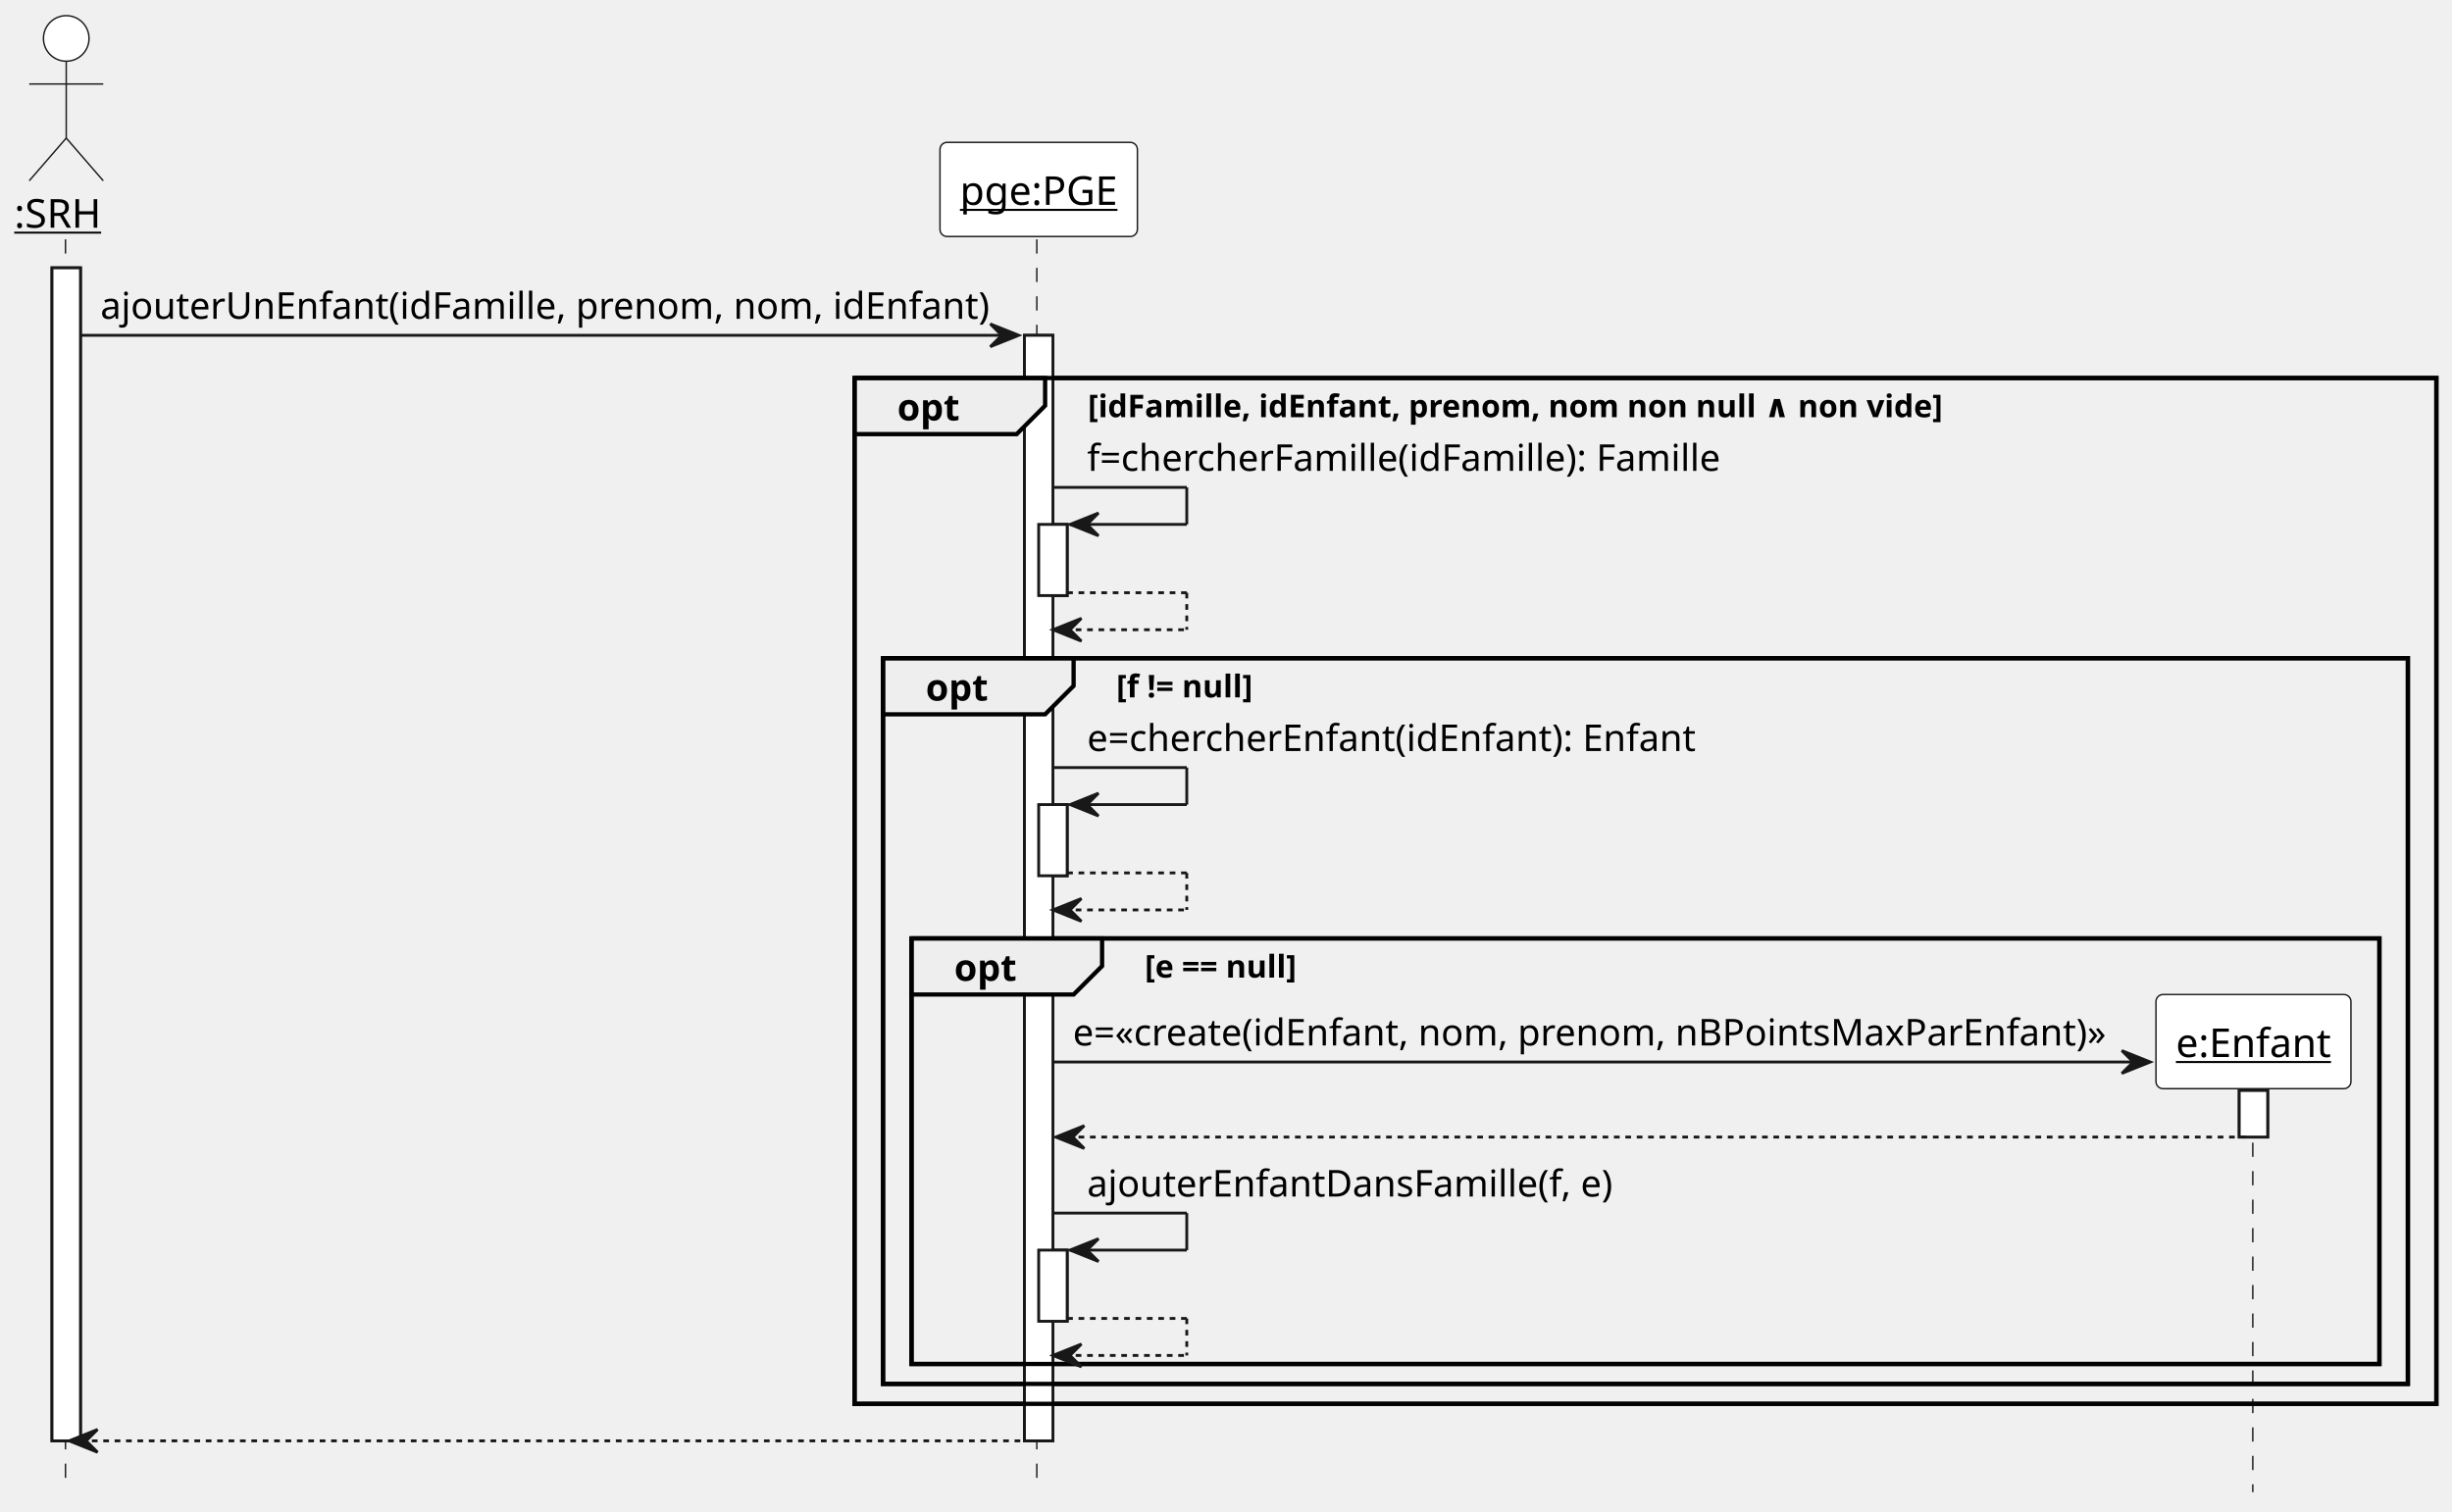
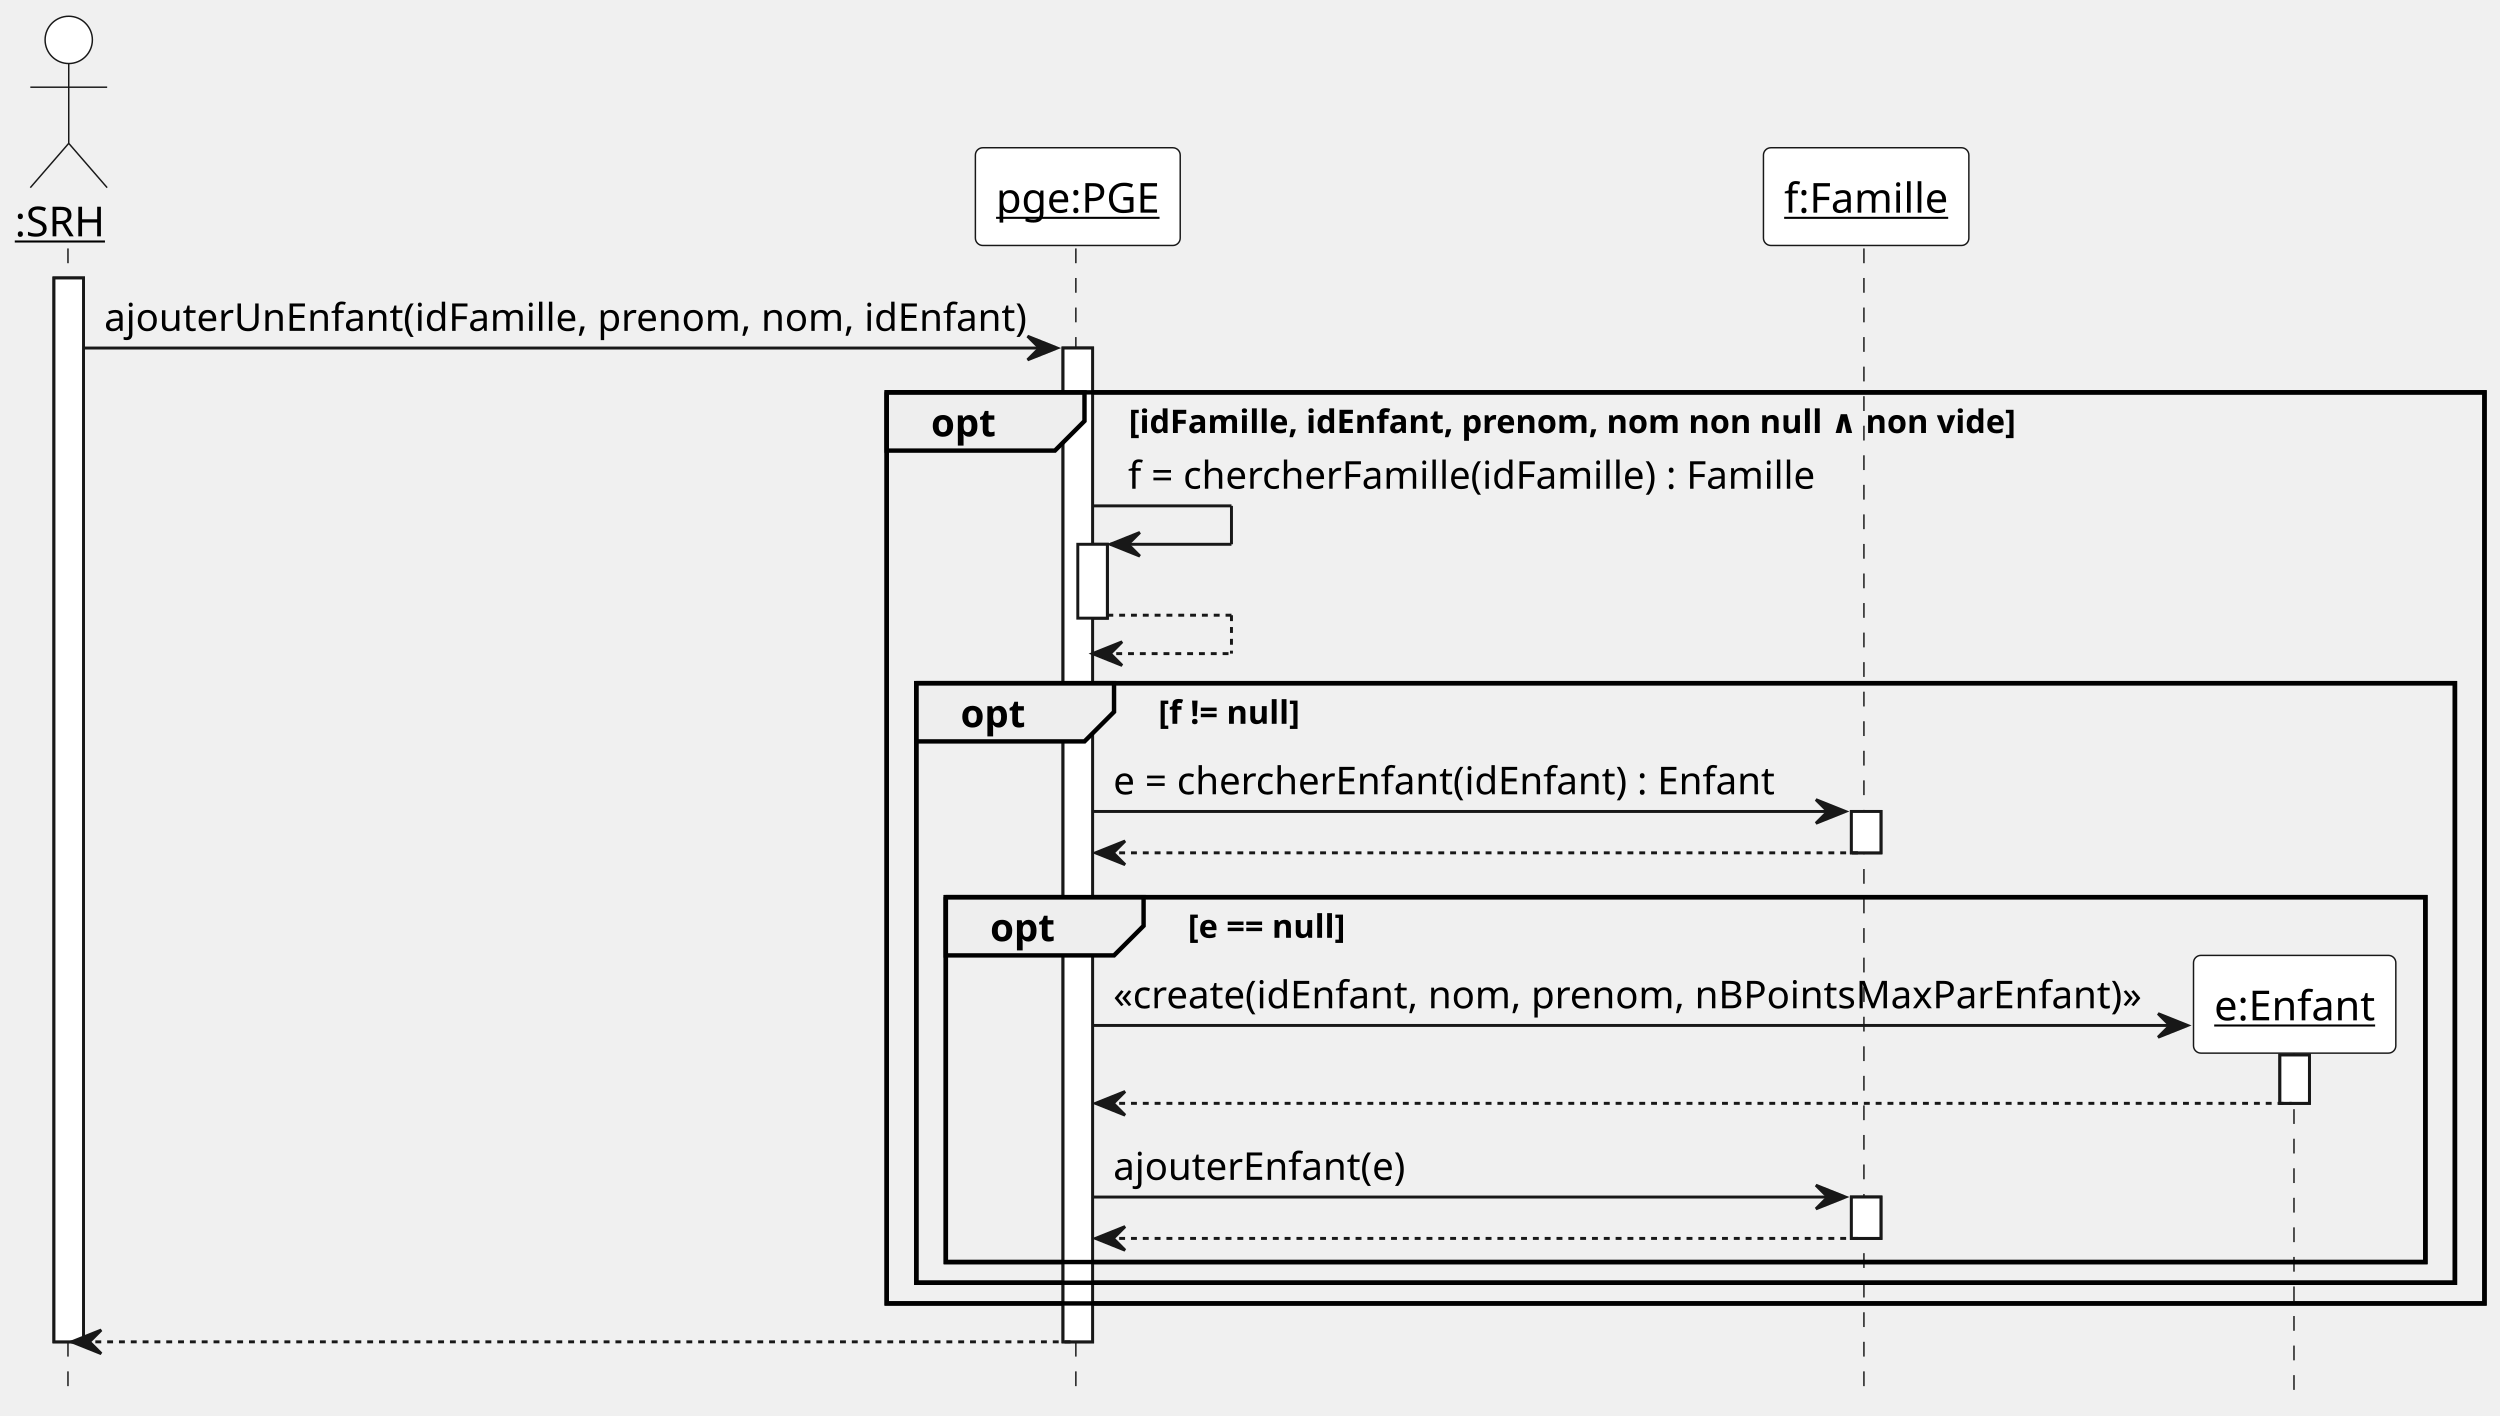
- <svg xmlns="http://www.w3.org/2000/svg" contentStyleType="text/css" data-diagram-type="SEQUENCE" height="531px" preserveAspectRatio="none" style="width:861px;height:531px;background:#FFFFFF;" version="1.1" viewBox="0 0 861 531" width="861px" zoomAndPan="magnify">
+ <svg xmlns="http://www.w3.org/2000/svg" contentStyleType="text/css" data-diagram-type="SEQUENCE" height="479px" preserveAspectRatio="none" style="width:846px;height:479px;background:#FFFFFF;" version="1.1" viewBox="0 0 846 479" width="846px" zoomAndPan="magnify">
  <defs />
  <g>
    <g>
-       <rect fill="#FFFFFF" height="412.01" style="stroke:#181818;stroke-width:1;" width="10" x="18.26" y="94.068" />
+       <rect fill="#FFFFFF" height="360.01" style="stroke:#181818;stroke-width:1;" width="10" x="18.26" y="94.068" />
    </g>
    <g>
-       <rect fill="#FFFFFF" height="388.304" style="stroke:#181818;stroke-width:1;" width="10" x="359.728" y="117.774" />
+       <rect fill="#FFFFFF" height="336.304" style="stroke:#181818;stroke-width:1;" width="10" x="359.728" y="117.774" />
    </g>
    <g>
      <rect fill="#FFFFFF" height="25" style="stroke:#181818;stroke-width:1;" width="10" x="364.728" y="184.186" />
    </g>
    <g>
-       <rect fill="#FFFFFF" height="25" style="stroke:#181818;stroke-width:1;" width="10" x="364.728" y="282.598" />
+       <rect fill="#FFFFFF" height="14" style="stroke:#181818;stroke-width:1;" width="10" x="626.506" y="274.598" />
    </g>
    <g>
-       <rect fill="#FFFFFF" height="25" style="stroke:#181818;stroke-width:1;" width="10" x="364.728" y="439.078" />
+       <rect fill="#FFFFFF" height="14" style="stroke:#181818;stroke-width:1;" width="10" x="626.506" y="405.078" />
    </g>
    <g>
-       <rect fill="#FFFFFF" height="16.362" style="stroke:#181818;stroke-width:1;" width="10" x="786.282" y="383.01" />
+       <rect fill="#FFFFFF" height="16.362" style="stroke:#181818;stroke-width:1;" width="10" x="771.514" y="357.01" />
    </g>
-     <rect fill="none" height="360.304" style="stroke:#000000;stroke-width:1.5;" width="555.441" x="300.071" y="132.774" />
-     <rect fill="none" height="254.892" style="stroke:#000000;stroke-width:1.5;" width="535.441" x="310.071" y="231.186" />
-     <rect fill="none" height="149.48" style="stroke:#000000;stroke-width:1.5;" width="515.441" x="320.071" y="329.598" />
+     <rect fill="none" height="308.304" style="stroke:#000000;stroke-width:1.5;" width="540.673" x="300.071" y="132.774" />
+     <rect fill="none" height="202.892" style="stroke:#000000;stroke-width:1.5;" width="520.673" x="310.071" y="231.186" />
+     <rect fill="none" height="123.48" style="stroke:#000000;stroke-width:1.5;" width="500.673" x="320.071" y="303.598" />
    <g>
-       <rect fill="#000000" fill-opacity="0" height="440.01" width="8" x="19.26" y="84.068" />
-       <line style="stroke:#181818;stroke-width:0.5;stroke-dasharray:5,5;" x1="23" x2="23" y1="84.068" y2="524.078" />
+       <rect fill="#000000" fill-opacity="0" height="388.01" width="8" x="19.26" y="84.068" />
+       <line style="stroke:#181818;stroke-width:0.5;stroke-dasharray:5,5;" x1="23" x2="23" y1="84.068" y2="472.078" />
    </g>
    <g>
-       <rect fill="#000000" fill-opacity="0" height="440.01" width="8" x="360.728" y="84.068" />
-       <line style="stroke:#181818;stroke-width:0.5;stroke-dasharray:5,5;" x1="364.071" x2="364.071" y1="84.068" y2="524.078" />
+       <rect fill="#000000" fill-opacity="0" height="388.01" width="8" x="360.728" y="84.068" />
+       <line style="stroke:#181818;stroke-width:0.5;stroke-dasharray:5,5;" x1="364.071" x2="364.071" y1="84.068" y2="472.078" />
    </g>
    <g>
-       <rect fill="#000000" fill-opacity="0" height="142.74" width="8" x="787.282" y="381.338" />
-       <line style="stroke:#181818;stroke-width:0.5;stroke-dasharray:5,5;" x1="791.053" x2="791.053" y1="381.338" y2="524.078" />
+       <rect fill="#000000" fill-opacity="0" height="388.01" width="8" x="627.506" y="84.068" />
+       <line style="stroke:#181818;stroke-width:0.5;stroke-dasharray:5,5;" x1="630.752" x2="630.752" y1="84.068" y2="472.078" />
+     </g>
+     <g>
+       <rect fill="#000000" fill-opacity="0" height="116.74" width="8" x="772.514" y="355.338" />
+       <line style="stroke:#181818;stroke-width:0.5;stroke-dasharray:5,5;" x1="776.285" x2="776.285" y1="355.338" y2="472.078" />
    </g>
    <g class="participant participant-head" data-participant="srh">
      <text fill="#000000" font-family="sans-serif" font-size="14" lengthAdjust="spacing" text-decoration="underline" textLength="30.52" x="5" y="79.966">:SRH</text>
      <ellipse cx="23.26" cy="13.5" fill="#FFFFFF" rx="8" ry="8" style="stroke:#181818;stroke-width:0.5;" />
      <path d="M23.26,21.5 L23.26,48.5 M10.26,29.5 L36.26,29.5 M23.26,48.5 L10.26,63.5 M23.26,48.5 L36.26,63.5" fill="none" style="stroke:#181818;stroke-width:0.5;" />
    </g>
    <g class="participant participant-head" data-participant="pge">
      <rect fill="#FFFFFF" height="33.068" rx="2.5" ry="2.5" style="stroke:#181818;stroke-width:0.5;" width="69.314" x="330.071" y="50" />
      <text fill="#000000" font-family="sans-serif" font-size="14" lengthAdjust="spacing" text-decoration="underline" textLength="55.314" x="337.071" y="71.966">pge:PGE</text>
    </g>
-     <g>
-       <rect fill="#FFFFFF" height="412.01" style="stroke:#181818;stroke-width:1;" width="10" x="18.26" y="94.068" />
+     <g class="participant participant-head" data-participant="f">
+       <rect fill="#FFFFFF" height="33.068" rx="2.5" ry="2.5" style="stroke:#181818;stroke-width:0.5;" width="69.51" x="596.752" y="50" />
+       <text fill="#000000" font-family="sans-serif" font-size="14" lengthAdjust="spacing" text-decoration="underline" textLength="55.51" x="603.752" y="71.966">f:Famille</text>
    </g>
    <g>
-       <rect fill="#FFFFFF" height="388.304" style="stroke:#181818;stroke-width:1;" width="10" x="359.728" y="117.774" />
+       <rect fill="#FFFFFF" height="360.01" style="stroke:#181818;stroke-width:1;" width="10" x="18.26" y="94.068" />
+     </g>
+     <g>
+       <rect fill="#FFFFFF" height="336.304" style="stroke:#181818;stroke-width:1;" width="10" x="359.728" y="117.774" />
    </g>
    <g>
      <rect fill="#FFFFFF" height="25" style="stroke:#181818;stroke-width:1;" width="10" x="364.728" y="184.186" />
    </g>
    <g>
-       <rect fill="#FFFFFF" height="25" style="stroke:#181818;stroke-width:1;" width="10" x="364.728" y="282.598" />
+       <rect fill="#FFFFFF" height="14" style="stroke:#181818;stroke-width:1;" width="10" x="626.506" y="274.598" />
    </g>
    <g>
-       <rect fill="#FFFFFF" height="25" style="stroke:#181818;stroke-width:1;" width="10" x="364.728" y="439.078" />
+       <rect fill="#FFFFFF" height="14" style="stroke:#181818;stroke-width:1;" width="10" x="626.506" y="405.078" />
    </g>
    <g>
-       <rect fill="#FFFFFF" height="16.362" style="stroke:#181818;stroke-width:1;" width="10" x="786.282" y="383.01" />
+       <rect fill="#FFFFFF" height="16.362" style="stroke:#181818;stroke-width:1;" width="10" x="771.514" y="357.01" />
    </g>
    <g class="message" data-participant-1="srh" data-participant-2="pge">
      <polygon fill="#181818" points="347.728,113.774,357.728,117.774,347.728,121.774,351.728,117.774" style="stroke:#181818;stroke-width:1;" />
      <line style="stroke:#181818;stroke-width:1;" x1="28.26" x2="353.728" y1="117.774" y2="117.774" />
      <text fill="#000000" font-family="sans-serif" font-size="13" lengthAdjust="spacing" textLength="312.468" x="35.26" y="111.965">ajouterUnEnfant(idFamille, prenom, nom, idEnfant)</text>
    </g>
    <path d="M300.071,132.774 L366.989,132.774 L366.989,142.48 L356.989,152.48 L300.071,152.48 L300.071,132.774" fill="#EEEEEE" style="stroke:#000000;stroke-width:1.5;" />
-     <rect fill="none" height="360.304" style="stroke:#000000;stroke-width:1.5;" width="555.441" x="300.071" y="132.774" />
+     <rect fill="none" height="308.304" style="stroke:#000000;stroke-width:1.5;" width="540.673" x="300.071" y="132.774" />
    <text fill="#000000" font-family="sans-serif" font-size="13" font-weight="bold" lengthAdjust="spacing" textLength="21.918" x="315.071" y="147.671">opt</text>
    <text fill="#000000" font-family="sans-serif" font-size="11" font-weight="bold" lengthAdjust="spacing" textLength="299.641" x="381.989" y="146.533">[idFamille, idEnfant, prenom, nom non null ∧ non vide]</text>
    <g class="message" data-participant-1="pge" data-participant-2="pge">
      <line style="stroke:#181818;stroke-width:1;" x1="369.728" x2="416.728" y1="171.186" y2="171.186" />
      <line style="stroke:#181818;stroke-width:1;" x1="416.728" x2="416.728" y1="171.186" y2="184.186" />
      <line style="stroke:#181818;stroke-width:1;" x1="375.728" x2="416.728" y1="184.186" y2="184.186" />
      <polygon fill="#181818" points="385.728,180.186,375.728,184.186,385.728,188.186,381.728,184.186" style="stroke:#181818;stroke-width:1;" />
-       <text fill="#000000" font-family="sans-serif" font-size="13" lengthAdjust="spacing" textLength="222.638" x="381.728" y="165.377">f=chercherFamille(idFamille): Famille</text>
+       <text fill="#000000" font-family="sans-serif" font-size="13" lengthAdjust="spacing" textLength="232.778" x="381.728" y="165.377">f = chercherFamille(idFamille) : Famille</text>
    </g>
    <g class="message" data-participant-1="pge" data-participant-2="pge">
      <line style="stroke:#181818;stroke-width:1;stroke-dasharray:2,2;" x1="374.728" x2="416.728" y1="208.186" y2="208.186" />
      <line style="stroke:#181818;stroke-width:1;stroke-dasharray:2,2;" x1="416.728" x2="416.728" y1="208.186" y2="221.186" />
      <line style="stroke:#181818;stroke-width:1;stroke-dasharray:2,2;" x1="369.728" x2="416.728" y1="221.186" y2="221.186" />
      <polygon fill="#181818" points="379.728,217.186,369.728,221.186,379.728,225.186,375.728,221.186" style="stroke:#181818;stroke-width:1;" />
    </g>
    <path d="M310.071,231.186 L376.989,231.186 L376.989,240.892 L366.989,250.892 L310.071,250.892 L310.071,231.186" fill="#EEEEEE" style="stroke:#000000;stroke-width:1.5;" />
-     <rect fill="none" height="254.892" style="stroke:#000000;stroke-width:1.5;" width="535.441" x="310.071" y="231.186" />
+     <rect fill="none" height="202.892" style="stroke:#000000;stroke-width:1.5;" width="520.673" x="310.071" y="231.186" />
    <text fill="#000000" font-family="sans-serif" font-size="13" font-weight="bold" lengthAdjust="spacing" textLength="21.918" x="325.071" y="246.083">opt</text>
    <text fill="#000000" font-family="sans-serif" font-size="11" font-weight="bold" lengthAdjust="spacing" textLength="47.861" x="391.989" y="244.945">[f != null]</text>
-     <g class="message" data-participant-1="pge" data-participant-2="pge">
-       <line style="stroke:#181818;stroke-width:1;" x1="369.728" x2="416.728" y1="269.598" y2="269.598" />
-       <line style="stroke:#181818;stroke-width:1;" x1="416.728" x2="416.728" y1="269.598" y2="282.598" />
-       <line style="stroke:#181818;stroke-width:1;" x1="375.728" x2="416.728" y1="282.598" y2="282.598" />
-       <polygon fill="#181818" points="385.728,278.598,375.728,282.598,385.728,286.598,381.728,282.598" style="stroke:#181818;stroke-width:1;" />
-       <text fill="#000000" font-family="sans-serif" font-size="13" lengthAdjust="spacing" textLength="213.993" x="381.728" y="263.789">e=chercherEnfant(idEnfant): Enfant</text>
+     <g class="message" data-participant-1="pge" data-participant-2="f">
+       <polygon fill="#181818" points="614.506,270.598,624.506,274.598,614.506,278.598,618.506,274.598" style="stroke:#181818;stroke-width:1;" />
+       <line style="stroke:#181818;stroke-width:1;" x1="369.728" x2="620.506" y1="274.598" y2="274.598" />
+       <text fill="#000000" font-family="sans-serif" font-size="13" lengthAdjust="spacing" textLength="224.133" x="376.728" y="268.789">e = chercherEnfant(idEnfant) : Enfant</text>
    </g>
-     <g class="message" data-participant-1="pge" data-participant-2="pge">
-       <line style="stroke:#181818;stroke-width:1;stroke-dasharray:2,2;" x1="374.728" x2="416.728" y1="306.598" y2="306.598" />
-       <line style="stroke:#181818;stroke-width:1;stroke-dasharray:2,2;" x1="416.728" x2="416.728" y1="306.598" y2="319.598" />
-       <line style="stroke:#181818;stroke-width:1;stroke-dasharray:2,2;" x1="369.728" x2="416.728" y1="319.598" y2="319.598" />
-       <polygon fill="#181818" points="379.728,315.598,369.728,319.598,379.728,323.598,375.728,319.598" style="stroke:#181818;stroke-width:1;" />
+     <g class="message" data-participant-1="f" data-participant-2="pge">
+       <polygon fill="#181818" points="380.728,284.598,370.728,288.598,380.728,292.598,376.728,288.598" style="stroke:#181818;stroke-width:1;" />
+       <line style="stroke:#181818;stroke-width:1;stroke-dasharray:2,2;" x1="374.728" x2="630.506" y1="288.598" y2="288.598" />
    </g>
-     <path d="M320.071,329.598 L386.989,329.598 L386.989,339.304 L376.989,349.304 L320.071,349.304 L320.071,329.598" fill="#EEEEEE" style="stroke:#000000;stroke-width:1.5;" />
-     <rect fill="none" height="149.48" style="stroke:#000000;stroke-width:1.5;" width="515.441" x="320.071" y="329.598" />
-     <text fill="#000000" font-family="sans-serif" font-size="13" font-weight="bold" lengthAdjust="spacing" textLength="21.918" x="335.071" y="344.495">opt</text>
-     <text fill="#000000" font-family="sans-serif" font-size="11" font-weight="bold" lengthAdjust="spacing" textLength="53.251" x="401.989" y="343.357">[e == null]</text>
+     <path d="M320.071,303.598 L386.989,303.598 L386.989,313.304 L376.989,323.304 L320.071,323.304 L320.071,303.598" fill="#EEEEEE" style="stroke:#000000;stroke-width:1.5;" />
+     <rect fill="none" height="123.48" style="stroke:#000000;stroke-width:1.5;" width="500.673" x="320.071" y="303.598" />
+     <text fill="#000000" font-family="sans-serif" font-size="13" font-weight="bold" lengthAdjust="spacing" textLength="21.918" x="335.071" y="318.495">opt</text>
+     <text fill="#000000" font-family="sans-serif" font-size="11" font-weight="bold" lengthAdjust="spacing" textLength="53.251" x="401.989" y="317.357">[e == null]</text>
    <g class="message" data-participant-1="pge" data-participant-2="e">
-       <polygon fill="#181818" points="745.053,369.01,755.053,373.01,745.053,377.01,749.053,373.01" style="stroke:#181818;stroke-width:1;" />
-       <line style="stroke:#181818;stroke-width:1;" x1="369.728" x2="751.053" y1="373.01" y2="373.01" />
-       <text fill="#000000" font-family="sans-serif" font-size="13" lengthAdjust="spacing" textLength="363.324" x="376.728" y="367.201">e=«create(idEnfant, nom, prenom, nBPointsMaxParEnfant)»</text>
+       <polygon fill="#181818" points="730.285,343.01,740.285,347.01,730.285,351.01,734.285,347.01" style="stroke:#181818;stroke-width:1;" />
+       <line style="stroke:#181818;stroke-width:1;" x1="369.728" x2="736.285" y1="347.01" y2="347.01" />
+       <text fill="#000000" font-family="sans-serif" font-size="13" lengthAdjust="spacing" textLength="348.556" x="376.728" y="341.201">«create(idEnfant, nom, prenom, nBPointsMaxParEnfant)»</text>
    </g>
-     <rect fill="#FFFFFF" height="33.068" rx="2.5" ry="2.5" style="stroke:#181818;stroke-width:0.5;" width="68.46" x="757.053" y="349.304" />
-     <text fill="#000000" font-family="sans-serif" font-size="14" lengthAdjust="spacing" text-decoration="underline" textLength="54.46" x="764.053" y="371.27">e:Enfant</text>
+     <rect fill="#FFFFFF" height="33.068" rx="2.5" ry="2.5" style="stroke:#181818;stroke-width:0.5;" width="68.46" x="742.285" y="323.304" />
+     <text fill="#000000" font-family="sans-serif" font-size="14" lengthAdjust="spacing" text-decoration="underline" textLength="54.46" x="749.285" y="345.27">e:Enfant</text>
    <g class="message" data-participant-1="e" data-participant-2="pge">
-       <polygon fill="#181818" points="380.728,395.372,370.728,399.372,380.728,403.372,376.728,399.372" style="stroke:#181818;stroke-width:1;" />
-       <line style="stroke:#181818;stroke-width:1;stroke-dasharray:2,2;" x1="374.728" x2="790.282" y1="399.372" y2="399.372" />
+       <polygon fill="#181818" points="380.728,369.372,370.728,373.372,380.728,377.372,376.728,373.372" style="stroke:#181818;stroke-width:1;" />
+       <line style="stroke:#181818;stroke-width:1;stroke-dasharray:2,2;" x1="374.728" x2="775.514" y1="373.372" y2="373.372" />
    </g>
-     <g class="message" data-participant-1="pge" data-participant-2="pge">
-       <line style="stroke:#181818;stroke-width:1;" x1="369.728" x2="416.728" y1="426.078" y2="426.078" />
-       <line style="stroke:#181818;stroke-width:1;" x1="416.728" x2="416.728" y1="426.078" y2="439.078" />
-       <line style="stroke:#181818;stroke-width:1;" x1="375.728" x2="416.728" y1="439.078" y2="439.078" />
-       <polygon fill="#181818" points="385.728,435.078,375.728,439.078,385.728,443.078,381.728,439.078" style="stroke:#181818;stroke-width:1;" />
-       <text fill="#000000" font-family="sans-serif" font-size="13" lengthAdjust="spacing" textLength="184.795" x="381.728" y="420.269">ajouterEnfantDansFamille(f, e)</text>
+     <g class="message" data-participant-1="pge" data-participant-2="f">
+       <polygon fill="#181818" points="614.506,401.078,624.506,405.078,614.506,409.078,618.506,405.078" style="stroke:#181818;stroke-width:1;" />
+       <line style="stroke:#181818;stroke-width:1;" x1="369.728" x2="620.506" y1="405.078" y2="405.078" />
+       <text fill="#000000" font-family="sans-serif" font-size="13" lengthAdjust="spacing" textLength="98.826" x="376.728" y="399.269">ajouterEnfant(e)</text>
    </g>
-     <g class="message" data-participant-1="pge" data-participant-2="pge">
-       <line style="stroke:#181818;stroke-width:1;stroke-dasharray:2,2;" x1="374.728" x2="416.728" y1="463.078" y2="463.078" />
-       <line style="stroke:#181818;stroke-width:1;stroke-dasharray:2,2;" x1="416.728" x2="416.728" y1="463.078" y2="476.078" />
-       <line style="stroke:#181818;stroke-width:1;stroke-dasharray:2,2;" x1="369.728" x2="416.728" y1="476.078" y2="476.078" />
-       <polygon fill="#181818" points="379.728,472.078,369.728,476.078,379.728,480.078,375.728,476.078" style="stroke:#181818;stroke-width:1;" />
+     <g class="message" data-participant-1="f" data-participant-2="pge">
+       <polygon fill="#181818" points="380.728,415.078,370.728,419.078,380.728,423.078,376.728,419.078" style="stroke:#181818;stroke-width:1;" />
+       <line style="stroke:#181818;stroke-width:1;stroke-dasharray:2,2;" x1="374.728" x2="630.506" y1="419.078" y2="419.078" />
    </g>
    <g class="message" data-participant-1="pge" data-participant-2="srh">
-       <polygon fill="#181818" points="34.26,502.078,24.26,506.078,34.26,510.078,30.26,506.078" style="stroke:#181818;stroke-width:1;" />
-       <line style="stroke:#181818;stroke-width:1;stroke-dasharray:2,2;" x1="28.26" x2="363.728" y1="506.078" y2="506.078" />
+       <polygon fill="#181818" points="34.26,450.078,24.26,454.078,34.26,458.078,30.26,454.078" style="stroke:#181818;stroke-width:1;" />
+       <line style="stroke:#181818;stroke-width:1;stroke-dasharray:2,2;" x1="28.26" x2="363.728" y1="454.078" y2="454.078" />
    </g>
  </g>
</svg>
